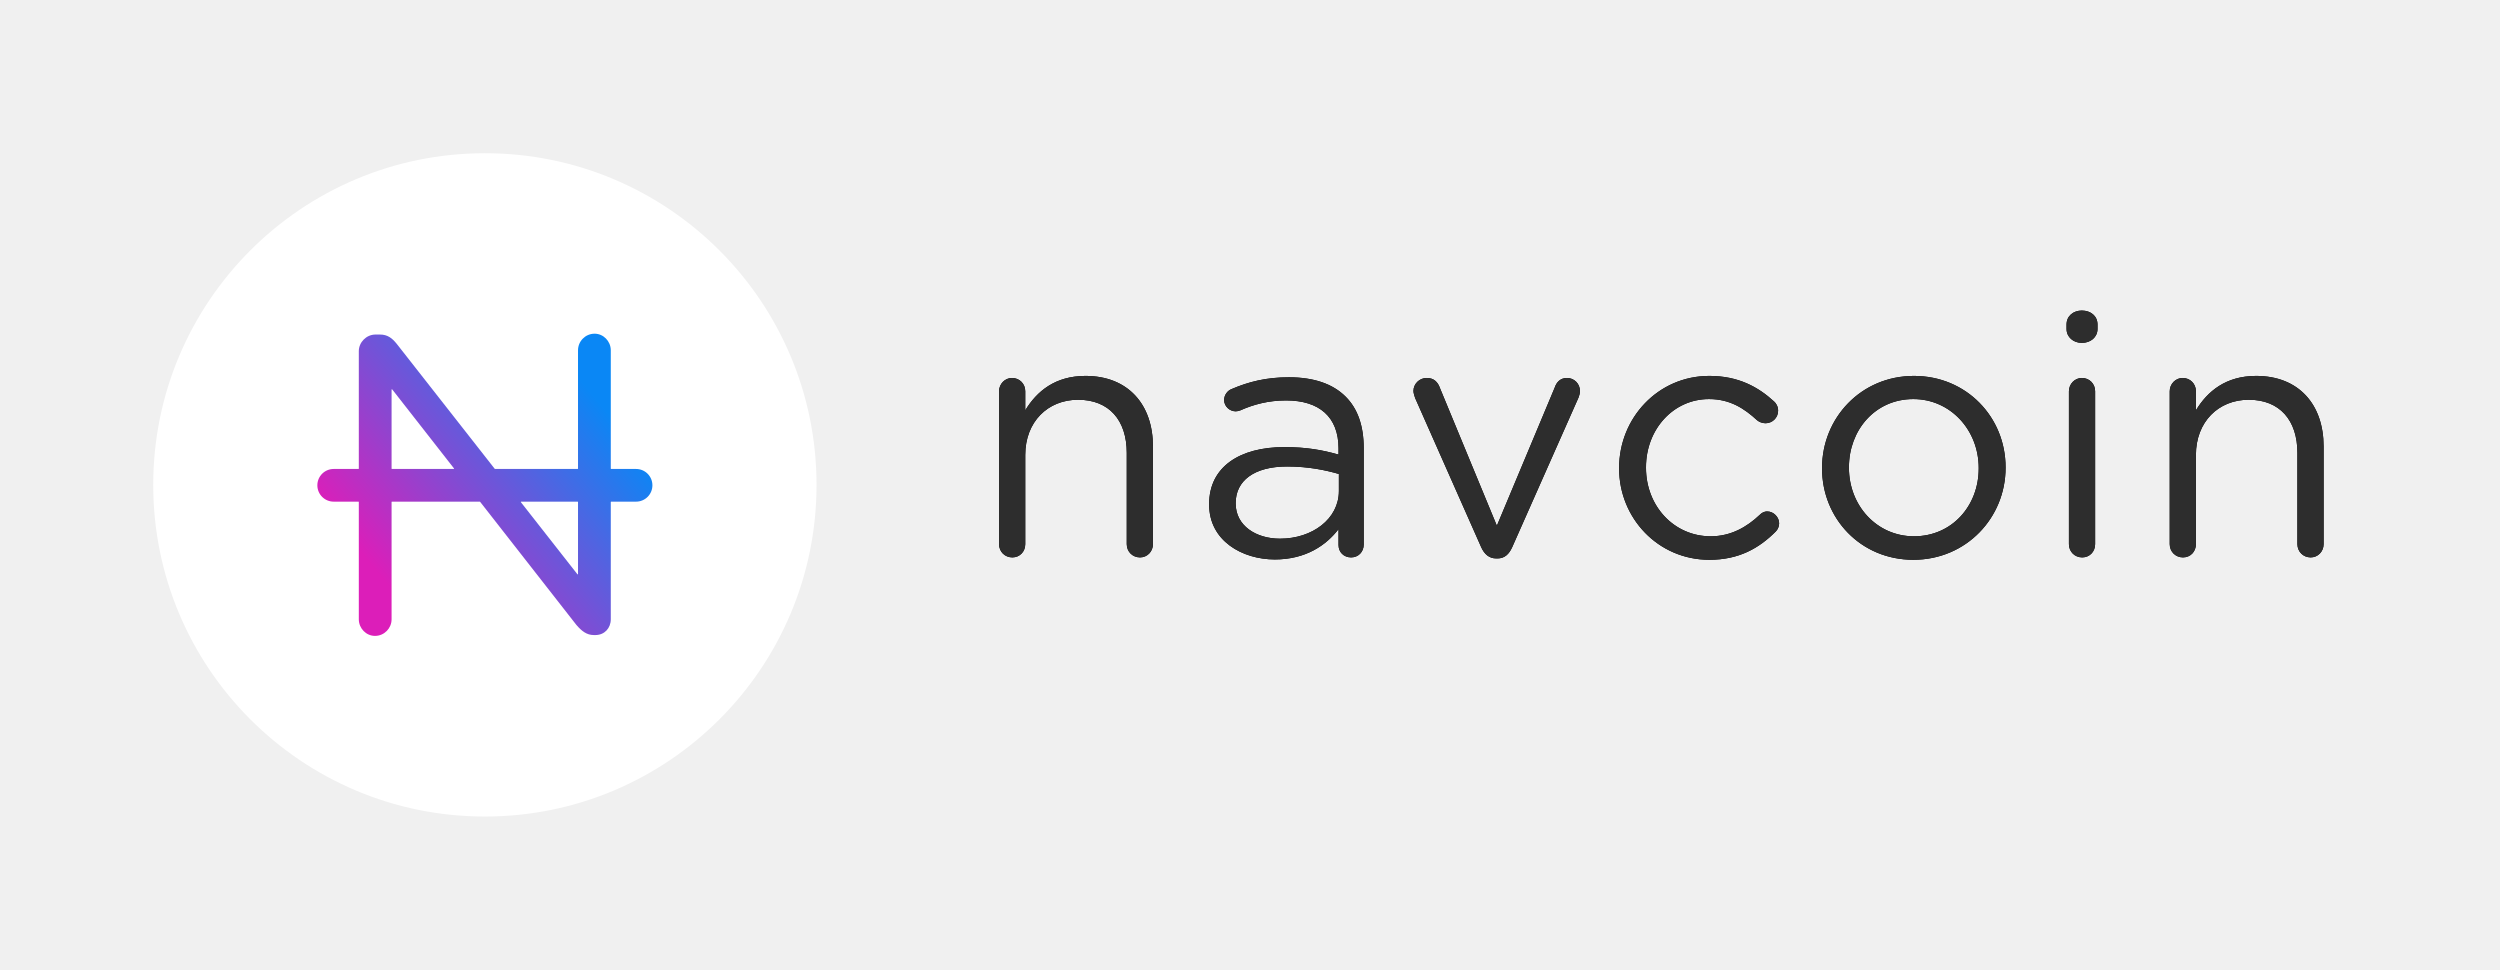
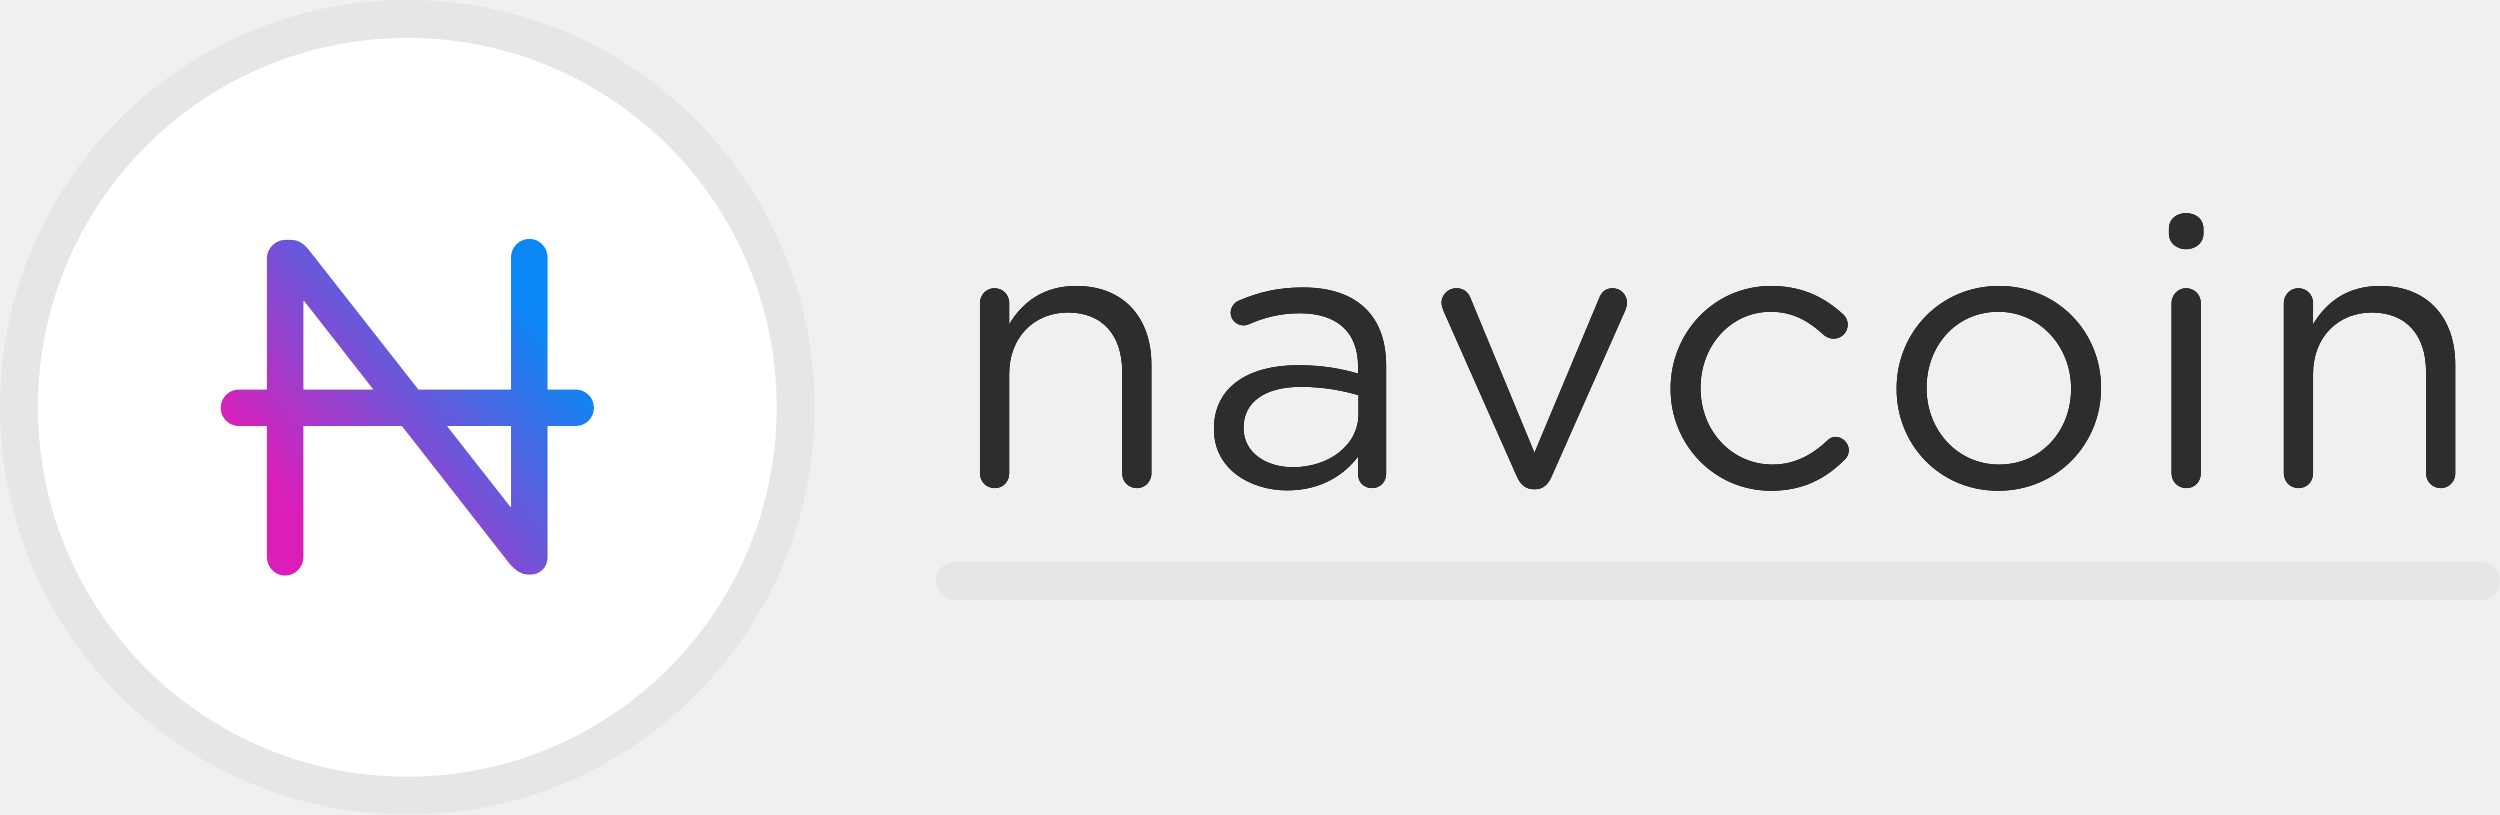
- <svg xmlns="http://www.w3.org/2000/svg" xmlns:xlink="http://www.w3.org/1999/xlink" width="3671px" height="1424px" viewBox="0 0 3671 1424" version="1.1">
+ <svg xmlns="http://www.w3.org/2000/svg" width="3296px" height="1074px" viewBox="0 0 3296 1074" version="1.1">
  <defs>
    <linearGradient x1="85.1%" y1="23.76%" x2="15.512%" y2="76.01%" id="linearGradient-1">
      <stop stop-color="#0A87F5" offset="0%" />
      <stop stop-color="#DC1EB9" offset="100%" />
    </linearGradient>
-     <path d="M265,402.5 C275.5,402.5 284,394 284,383 L284,239.5 C284,178 247.5,136 185,136 C140.5,136 113.5,158.5 96.5,186.5 L96.5,158.5 C96.5,147.5 88,139 77,139 C66.5,139 58,148 58,158.5 L58,383 C58,394 66.5,402.5 77.5,402.5 C88.5,402.5 96.5,394 96.5,383 L96.5,252 C96.5,203.5 129.5,171 174,171 C219.5,171 245.5,201 245.5,249 L245.5,383 C245.5,394 254,402.5 265,402.5 Z M463,405.5 C508.5,405.5 538.5,384.5 556.5,361 L556.5,384.5 C556.5,394.5 564,402.5 575,402.5 C585.5,402.5 593.5,394.5 593.5,383.5 L593.5,242 C593.5,209 584.5,184 567,166.5 C548,147.5 520,138 483.5,138 C450.5,138 424.5,144.5 399,155.5 C394,157.5 388.5,163.5 388.5,171.5 C388.5,180.5 396.5,188 405.5,188 C407.5,188 410,187.5 412.5,186.5 C431.5,178 453.5,172 479.5,172 C528,172 556.5,196 556.5,242.5 L556.5,251.5 C533.5,245 510,240.5 477,240.5 C411.5,240.5 366.5,269.5 366.5,324 L366.5,325 C366.5,378 415,405.5 463,405.5 Z M470.5,375 C435.5,375 405.5,356 405.5,323.5 L405.5,322.5 C405.5,290 432.5,269 481,269 C512.5,269 538,274.5 557,280 L557,305 C557,346 518,375 470.5,375 Z M790,404 C800.5,404 807,397.5 811.5,387.5 L909,167.5 C910,165 911,161.5 911,158 C911,147.5 902.5,139 892,139 C882,139 876.5,145.5 874,153 L789,356 L705.5,154 C702.5,145.5 697,139 686,139 C675,139 666.5,148 666.5,158 C666.5,161.5 668,165 669,168.5 L766,387.5 C770.5,397.5 777.5,404 788,404 L790,404 Z M1101,406 C1144.5,406 1174,389 1198.5,364.5 C1201.5,361.5 1203.5,357 1203.5,352.5 C1203.5,343.5 1195.5,335 1186,335 C1181,335 1177.5,337.5 1175,340 C1156,358 1132.5,371.5 1103,371.5 C1049,371.5 1008,327 1008,271 L1008,270 C1008,214.5 1048,170 1100.5,170 C1131.5,170 1152.5,184 1171,201 C1174,203.5 1178.5,205.5 1183.5,205.5 C1193.5,205.5 1202,197.5 1202,187 C1202,181 1199,176 1196,173.5 C1173,152.5 1144,136 1101,136 C1025.5,136 968.5,198 968.5,271 L968.5,272 C968.5,344.5 1025.5,406 1101,406 Z M1400.5,406 C1478.5,406 1536,344 1536,271 L1536,270 C1536,197 1479,136 1401.5,136 C1323.5,136 1266.5,198 1266.5,271 L1266.5,272 C1266.5,345 1323,406 1400.5,406 Z M1401.5,371.5 C1347,371.5 1306,326.5 1306,271 L1306,270 C1306,215.5 1344.5,170 1400.5,170 C1455,170 1496.5,215.5 1496.5,271 L1496.5,272 C1496.5,326.5 1457.5,371.5 1401.5,371.5 Z M1648,87.5 C1661,87.5 1671,79 1671,67 L1671,60.5 C1671,48 1661,40 1648,40 C1635.5,40 1625.5,48 1625.5,60.5 L1625.5,67 C1625.5,79 1635.5,87.5 1648,87.5 Z M1648.5,402.5 C1659.5,402.5 1667.5,394 1667.5,383 L1667.5,158.5 C1667.5,147.5 1659,139 1648,139 C1637.5,139 1629,148 1629,158.5 L1629,383 C1629,394 1637.5,402.5 1648.5,402.5 Z M1984,402.5 C1994.5,402.5 2003,394 2003,383 L2003,239.5 C2003,178 1966.5,136 1904,136 C1859.5,136 1832.5,158.5 1815.5,186.5 L1815.5,158.5 C1815.5,147.5 1807,139 1796,139 C1785.5,139 1777,148 1777,158.5 L1777,383 C1777,394 1785.5,402.5 1796.5,402.5 C1807.5,402.5 1815.5,394 1815.5,383 L1815.5,252 C1815.5,203.5 1848.5,171 1893,171 C1938.5,171 1964.5,201 1964.5,249 L1964.5,383 C1964.5,394 1973,402.5 1984,402.5 Z" id="path-2" />
  </defs>
-   <g id="Web-|-Header--|-Underlined" stroke="none" stroke-width="1" fill="none" fill-rule="evenodd">
-     <g id="N" transform="translate(200, 200)">
-       <rect id="Background" stroke="#F0F0F0" stroke-width="50" fill="#FFFFFF" x="0" y="0" width="1024" height="1024" rx="512" />
-       <path d="M673.125,290 C686.119,290 696.662,301.026 696.872,313.982 L696.875,314.375 L696.875,488.125 C696.875,488.401 697.099,488.625 697.375,488.625 L734,488.625 L734,488.625 C747.255,488.625 758,499.37 758,512.625 C758,525.88 747.255,536.625 734,536.625 L697.375,536.625 C697.099,536.625 696.875,536.849 696.875,537.125 L696.875,709.375 L696.875,709.375 C696.875,722.369 687.687,732.3 674.768,732.497 L674.375,732.5 L671.875,732.5 C661.416,732.5 653.985,726.444 646.602,717.908 L646.25,717.5 L504.959,536.817 C504.864,536.696 504.719,536.625 504.565,536.625 L375.5,536.625 C375.224,536.625 375,536.849 375,537.125 L375,709.375 L375,709.375 C375,722.369 364.586,733.525 351.037,733.75 L350.625,733.75 C337.631,733.75 327.088,722.724 326.878,709.768 L326.875,709.375 L326.875,537.125 C326.875,536.849 326.651,536.625 326.375,536.625 L290,536.625 L290,536.625 C276.745,536.625 266,525.88 266,512.625 C266,499.37 276.745,488.625 290,488.625 L326.375,488.625 C326.651,488.625 326.875,488.401 326.875,488.125 L326.875,315.625 L326.875,315.625 C326.875,302.631 337.901,291.475 350.857,291.253 L351.25,291.25 L358.125,291.25 C369.029,291.25 375.823,296.534 382.49,304.826 L383.125,305.625 L526.471,488.434 C526.566,488.554 526.711,488.625 526.864,488.625 L648.25,488.625 C648.526,488.625 648.75,488.401 648.75,488.125 L648.75,314.375 L648.75,314.375 C648.75,301.381 659.164,290.225 672.713,290 L673.125,290 Z M648.25,536.625 L565.287,536.625 C565.011,536.625 564.787,536.849 564.787,537.125 C564.787,537.237 564.825,537.345 564.894,537.434 L647.857,643.236 C648.027,643.453 648.341,643.491 648.559,643.321 C648.679,643.226 648.75,643.081 648.75,642.927 L648.75,537.125 C648.75,536.849 648.526,536.625 648.25,536.625 Z M375,372.076 L375,488.125 C375,488.401 375.224,488.625 375.5,488.625 L466.248,488.625 C466.524,488.625 466.748,488.401 466.748,488.125 C466.748,488.013 466.711,487.905 466.642,487.817 L375.894,371.768 C375.724,371.551 375.41,371.512 375.192,371.682 C375.071,371.777 375,371.922 375,372.076 Z" id="Shape" fill="url(#linearGradient-1)" fill-rule="nonzero" />
-       <g id="Group" transform="translate(1209, 216)">
-         <rect id="Rectangle" fill="#F0F0F0" x="0" y="500" width="2062" height="50" rx="25" />
-         <g id="navcoin" fill-rule="nonzero">
-           <use fill="#000000" xlink:href="#path-2" />
-           <use fill="#2D2D2D" xlink:href="#path-2" />
+   <g id="Page-1" stroke="none" stroke-width="1" fill="none" fill-rule="evenodd">
+     <g id="nav-logo-border-header-with-underline" transform="translate(25, 25)" fill-rule="nonzero">
+       <rect id="Background" stroke="#E6E6E6" stroke-width="50" fill="#FFFFFF" x="0" y="0" width="1024" height="1024" rx="512" />
+       <path d="M673.125,290 C686.119,290 696.662,301.026 696.872,313.982 L696.875,314.375 L696.875,488.125 C696.875,488.401 697.099,488.625 697.375,488.625 L734,488.625 L734,488.625 C747.255,488.625 758,499.37 758,512.625 C758,525.88 747.255,536.625 734,536.625 L697.375,536.625 C697.099,536.625 696.875,536.849 696.875,537.125 L696.875,709.375 L696.875,709.375 C696.875,722.369 687.687,732.3 674.768,732.497 L674.375,732.5 L671.875,732.5 C661.416,732.5 653.985,726.444 646.602,717.908 L646.25,717.5 L504.959,536.817 C504.864,536.696 504.719,536.625 504.565,536.625 L375.5,536.625 C375.224,536.625 375,536.849 375,537.125 L375,709.375 L375,709.375 C375,722.369 364.586,733.525 351.037,733.75 L350.625,733.75 C337.631,733.75 327.088,722.724 326.878,709.768 L326.875,709.375 L326.875,537.125 C326.875,536.849 326.651,536.625 326.375,536.625 L290,536.625 L290,536.625 C276.745,536.625 266,525.88 266,512.625 C266,499.37 276.745,488.625 290,488.625 L326.375,488.625 C326.651,488.625 326.875,488.401 326.875,488.125 L326.875,315.625 L326.875,315.625 C326.875,302.631 337.901,291.475 350.857,291.253 L351.25,291.25 L358.125,291.25 C369.029,291.25 375.823,296.534 382.49,304.826 L383.125,305.625 L526.471,488.434 C526.566,488.554 526.711,488.625 526.864,488.625 L648.25,488.625 C648.526,488.625 648.75,488.401 648.75,488.125 L648.75,314.375 L648.75,314.375 C648.75,301.381 659.164,290.225 672.713,290 L673.125,290 Z M648.25,536.625 L565.287,536.625 C565.011,536.625 564.787,536.849 564.787,537.125 C564.787,537.237 564.825,537.345 564.894,537.434 L647.857,643.236 C648.027,643.453 648.341,643.491 648.559,643.321 C648.679,643.226 648.75,643.081 648.75,642.927 L648.75,537.125 C648.75,536.849 648.526,536.625 648.25,536.625 Z M375,372.076 L375,488.125 C375,488.401 375.224,488.625 375.5,488.625 L466.248,488.625 C466.524,488.625 466.748,488.401 466.748,488.125 C466.748,488.013 466.711,487.905 466.642,487.817 L375.894,371.768 C375.724,371.551 375.41,371.512 375.192,371.682 C375.071,371.777 375,371.922 375,372.076 Z" id="Shape" fill="url(#linearGradient-1)" />
+       <g id="Group" transform="translate(1209, 256)">
+         <rect id="Rectangle" fill="#E6E6E6" x="0" y="460" width="2062" height="50" rx="25" />
+         <g id="navcoin" transform="translate(58, 0)">
+           <g id="path-2-link" fill="#000000">
+             <path d="M207,362.5 C217.5,362.5 226,354 226,343 L226,199.5 C226,138 189.5,96 127,96 C82.5,96 55.5,118.5 38.5,146.5 L38.5,118.5 C38.5,107.5 30,99 19,99 C8.5,99 0,108 0,118.5 L0,343 C0,354 8.5,362.5 19.5,362.5 C30.5,362.5 38.5,354 38.5,343 L38.5,212 C38.5,163.5 71.5,131 116,131 C161.5,131 187.5,161 187.5,209 L187.5,343 C187.5,354 196,362.5 207,362.5 Z M405,365.5 C450.5,365.5 480.5,344.5 498.5,321 L498.5,344.5 C498.5,354.5 506,362.5 517,362.5 C527.5,362.5 535.5,354.5 535.5,343.5 L535.5,202 C535.5,169 526.5,144 509,126.5 C490,107.5 462,98 425.5,98 C392.5,98 366.5,104.5 341,115.5 C336,117.5 330.5,123.5 330.5,131.5 C330.5,140.5 338.5,148 347.5,148 C349.5,148 352,147.5 354.5,146.5 C373.5,138 395.5,132 421.5,132 C470,132 498.5,156 498.5,202.5 L498.5,211.5 C475.5,205 452,200.5 419,200.5 C353.5,200.5 308.5,229.5 308.5,284 L308.5,285 C308.5,338 357,365.5 405,365.5 Z M412.5,335 C377.5,335 347.5,316 347.5,283.5 L347.5,282.5 C347.5,250 374.5,229 423,229 C454.5,229 480,234.5 499,240 L499,265 C499,306 460,335 412.5,335 Z M732,364 C742.5,364 749,357.5 753.5,347.5 L851,127.5 C852,125 853,121.5 853,118 C853,107.5 844.5,99 834,99 C824,99 818.5,105.5 816,113 L731,316 L647.5,114 C644.5,105.5 639,99 628,99 C617,99 608.5,108 608.5,118 C608.5,121.5 610,125 611,128.5 L708,347.5 C712.5,357.5 719.5,364 730,364 L732,364 Z M1043,366 C1086.5,366 1116,349 1140.5,324.5 C1143.5,321.5 1145.5,317 1145.5,312.5 C1145.5,303.5 1137.5,295 1128,295 C1123,295 1119.5,297.5 1117,300 C1098,318 1074.5,331.5 1045,331.5 C991,331.5 950,287 950,231 L950,230 C950,174.5 990,130 1042.5,130 C1073.5,130 1094.5,144 1113,161 C1116,163.5 1120.5,165.5 1125.5,165.5 C1135.5,165.5 1144,157.5 1144,147 C1144,141 1141,136 1138,133.5 C1115,112.5 1086,96 1043,96 C967.5,96 910.5,158 910.5,231 L910.5,232 C910.5,304.5 967.5,366 1043,366 Z M1342.5,366 C1420.5,366 1478,304 1478,231 L1478,230 C1478,157 1421,96 1343.5,96 C1265.5,96 1208.5,158 1208.5,231 L1208.5,232 C1208.5,305 1265,366 1342.5,366 Z M1343.5,331.5 C1289,331.5 1248,286.5 1248,231 L1248,230 C1248,175.5 1286.5,130 1342.5,130 C1397,130 1438.5,175.5 1438.5,231 L1438.5,232 C1438.5,286.5 1399.5,331.5 1343.5,331.5 Z M1590,47.5 C1603,47.5 1613,39 1613,27 L1613,20.5 C1613,8 1603,0 1590,0 C1577.5,0 1567.5,8 1567.5,20.5 L1567.5,27 C1567.5,39 1577.5,47.5 1590,47.5 Z M1590.5,362.5 C1601.5,362.5 1609.5,354 1609.5,343 L1609.5,118.5 C1609.5,107.5 1601,99 1590,99 C1579.5,99 1571,108 1571,118.5 L1571,343 C1571,354 1579.5,362.5 1590.5,362.5 Z M1926,362.5 C1936.5,362.5 1945,354 1945,343 L1945,199.5 C1945,138 1908.5,96 1846,96 C1801.5,96 1774.5,118.5 1757.5,146.5 L1757.5,118.5 C1757.5,107.5 1749,99 1738,99 C1727.5,99 1719,108 1719,118.5 L1719,343 C1719,354 1727.5,362.5 1738.5,362.5 C1749.5,362.5 1757.5,354 1757.5,343 L1757.5,212 C1757.5,163.5 1790.5,131 1835,131 C1880.5,131 1906.5,161 1906.5,209 L1906.5,343 C1906.5,354 1915,362.5 1926,362.5 Z" id="path-2" />
+           </g>
+           <g id="path-2-link" fill="#2D2D2D">
+             <path d="M207,362.5 C217.5,362.5 226,354 226,343 L226,199.5 C226,138 189.5,96 127,96 C82.5,96 55.5,118.5 38.5,146.5 L38.5,118.5 C38.5,107.5 30,99 19,99 C8.5,99 0,108 0,118.5 L0,343 C0,354 8.5,362.5 19.5,362.5 C30.5,362.5 38.5,354 38.5,343 L38.5,212 C38.5,163.5 71.5,131 116,131 C161.5,131 187.5,161 187.5,209 L187.5,343 C187.5,354 196,362.5 207,362.5 Z M405,365.5 C450.5,365.5 480.5,344.5 498.5,321 L498.5,344.5 C498.5,354.5 506,362.5 517,362.5 C527.5,362.5 535.5,354.5 535.5,343.5 L535.5,202 C535.5,169 526.5,144 509,126.5 C490,107.5 462,98 425.5,98 C392.5,98 366.5,104.5 341,115.5 C336,117.5 330.5,123.5 330.5,131.5 C330.5,140.5 338.5,148 347.5,148 C349.5,148 352,147.5 354.5,146.5 C373.5,138 395.5,132 421.5,132 C470,132 498.5,156 498.5,202.5 L498.5,211.5 C475.5,205 452,200.5 419,200.5 C353.5,200.5 308.5,229.5 308.5,284 L308.5,285 C308.5,338 357,365.5 405,365.5 Z M412.5,335 C377.5,335 347.5,316 347.5,283.5 L347.5,282.5 C347.5,250 374.5,229 423,229 C454.5,229 480,234.5 499,240 L499,265 C499,306 460,335 412.5,335 Z M732,364 C742.5,364 749,357.5 753.5,347.5 L851,127.5 C852,125 853,121.5 853,118 C853,107.5 844.5,99 834,99 C824,99 818.5,105.5 816,113 L731,316 L647.5,114 C644.5,105.5 639,99 628,99 C617,99 608.5,108 608.5,118 C608.5,121.5 610,125 611,128.5 L708,347.5 C712.5,357.5 719.5,364 730,364 L732,364 Z M1043,366 C1086.5,366 1116,349 1140.5,324.5 C1143.5,321.5 1145.5,317 1145.5,312.5 C1145.5,303.5 1137.5,295 1128,295 C1123,295 1119.5,297.5 1117,300 C1098,318 1074.5,331.5 1045,331.5 C991,331.5 950,287 950,231 L950,230 C950,174.5 990,130 1042.5,130 C1073.5,130 1094.5,144 1113,161 C1116,163.5 1120.5,165.5 1125.5,165.5 C1135.5,165.5 1144,157.5 1144,147 C1144,141 1141,136 1138,133.5 C1115,112.5 1086,96 1043,96 C967.5,96 910.5,158 910.5,231 L910.5,232 C910.5,304.5 967.5,366 1043,366 Z M1342.5,366 C1420.5,366 1478,304 1478,231 L1478,230 C1478,157 1421,96 1343.5,96 C1265.5,96 1208.5,158 1208.5,231 L1208.5,232 C1208.5,305 1265,366 1342.5,366 Z M1343.5,331.5 C1289,331.5 1248,286.5 1248,231 L1248,230 C1248,175.5 1286.5,130 1342.5,130 C1397,130 1438.5,175.5 1438.5,231 L1438.5,232 C1438.5,286.5 1399.5,331.5 1343.5,331.5 Z M1590,47.5 C1603,47.5 1613,39 1613,27 L1613,20.5 C1613,8 1603,0 1590,0 C1577.5,0 1567.5,8 1567.5,20.5 L1567.5,27 C1567.5,39 1577.5,47.5 1590,47.5 Z M1590.5,362.5 C1601.5,362.5 1609.5,354 1609.5,343 L1609.5,118.5 C1609.5,107.5 1601,99 1590,99 C1579.5,99 1571,108 1571,118.5 L1571,343 C1571,354 1579.5,362.5 1590.5,362.5 Z M1926,362.5 C1936.5,362.5 1945,354 1945,343 L1945,199.5 C1945,138 1908.5,96 1846,96 C1801.5,96 1774.5,118.5 1757.5,146.5 L1757.5,118.5 C1757.5,107.5 1749,99 1738,99 C1727.5,99 1719,108 1719,118.5 L1719,343 C1719,354 1727.5,362.5 1738.5,362.5 C1749.5,362.5 1757.5,354 1757.5,343 L1757.5,212 C1757.5,163.5 1790.5,131 1835,131 C1880.5,131 1906.5,161 1906.5,209 L1906.5,343 C1906.5,354 1915,362.5 1926,362.5 Z" id="path-2" />
+           </g>
        </g>
      </g>
    </g>
  </g>
</svg>
